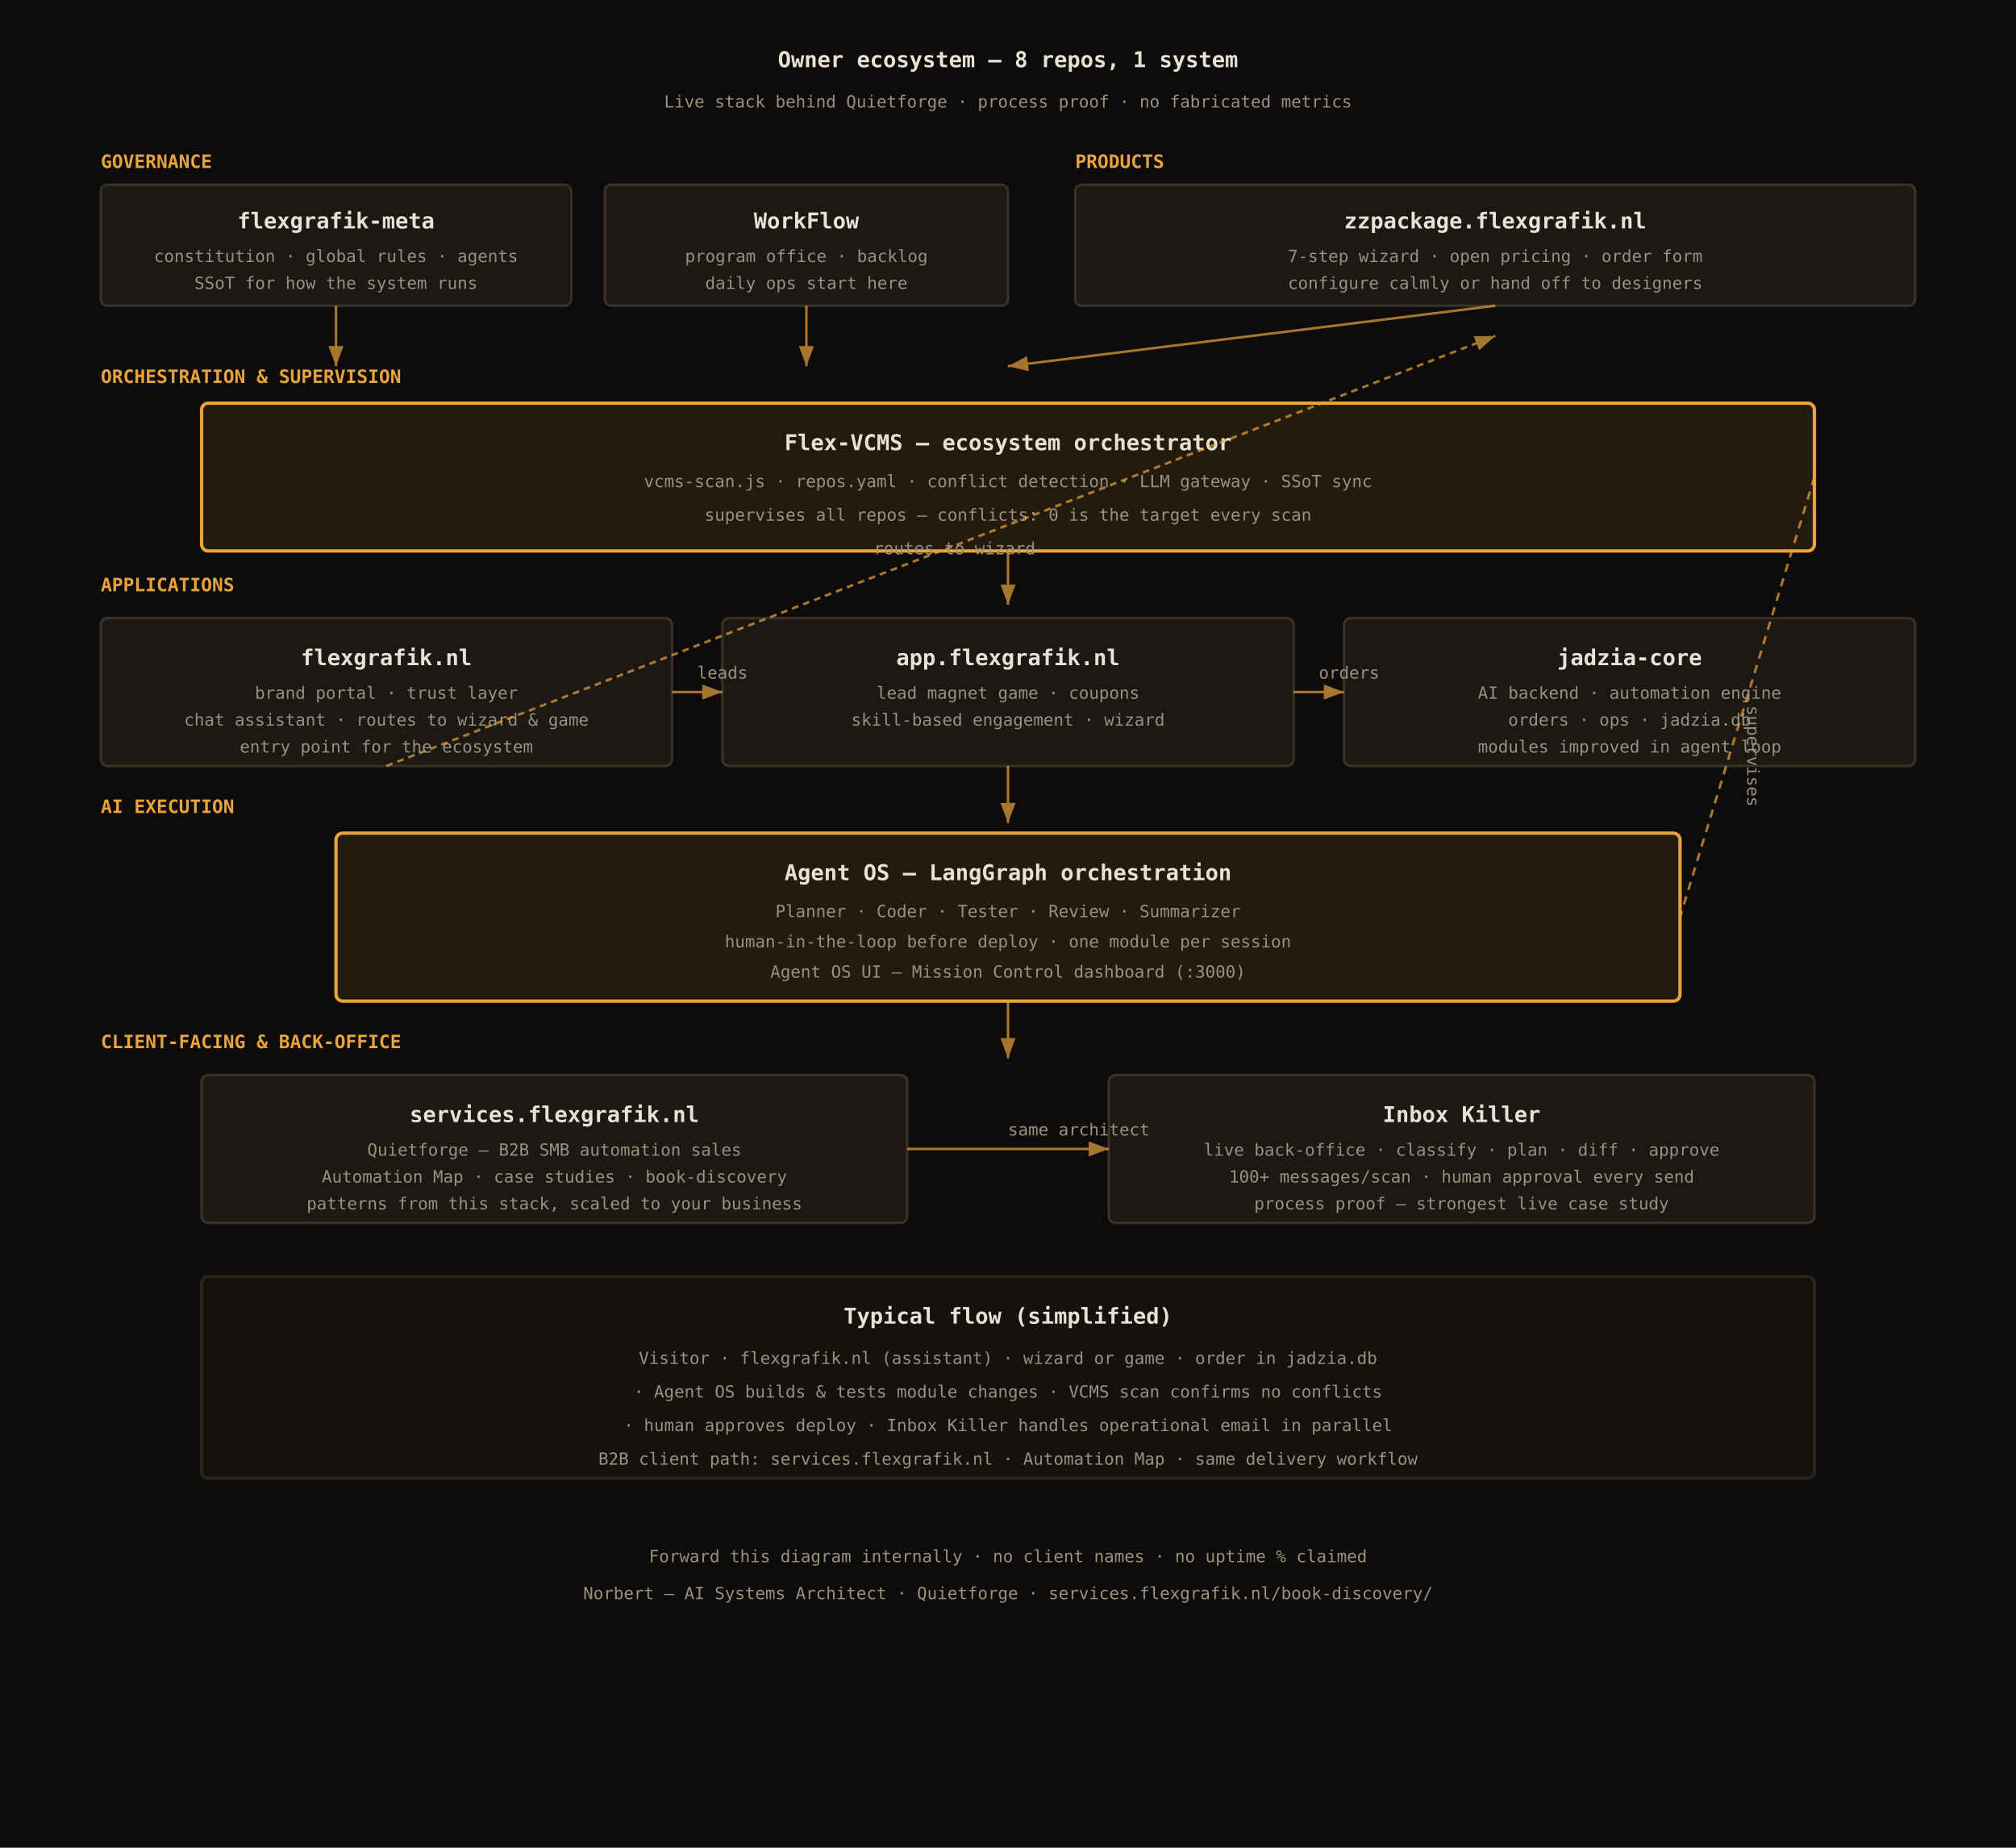
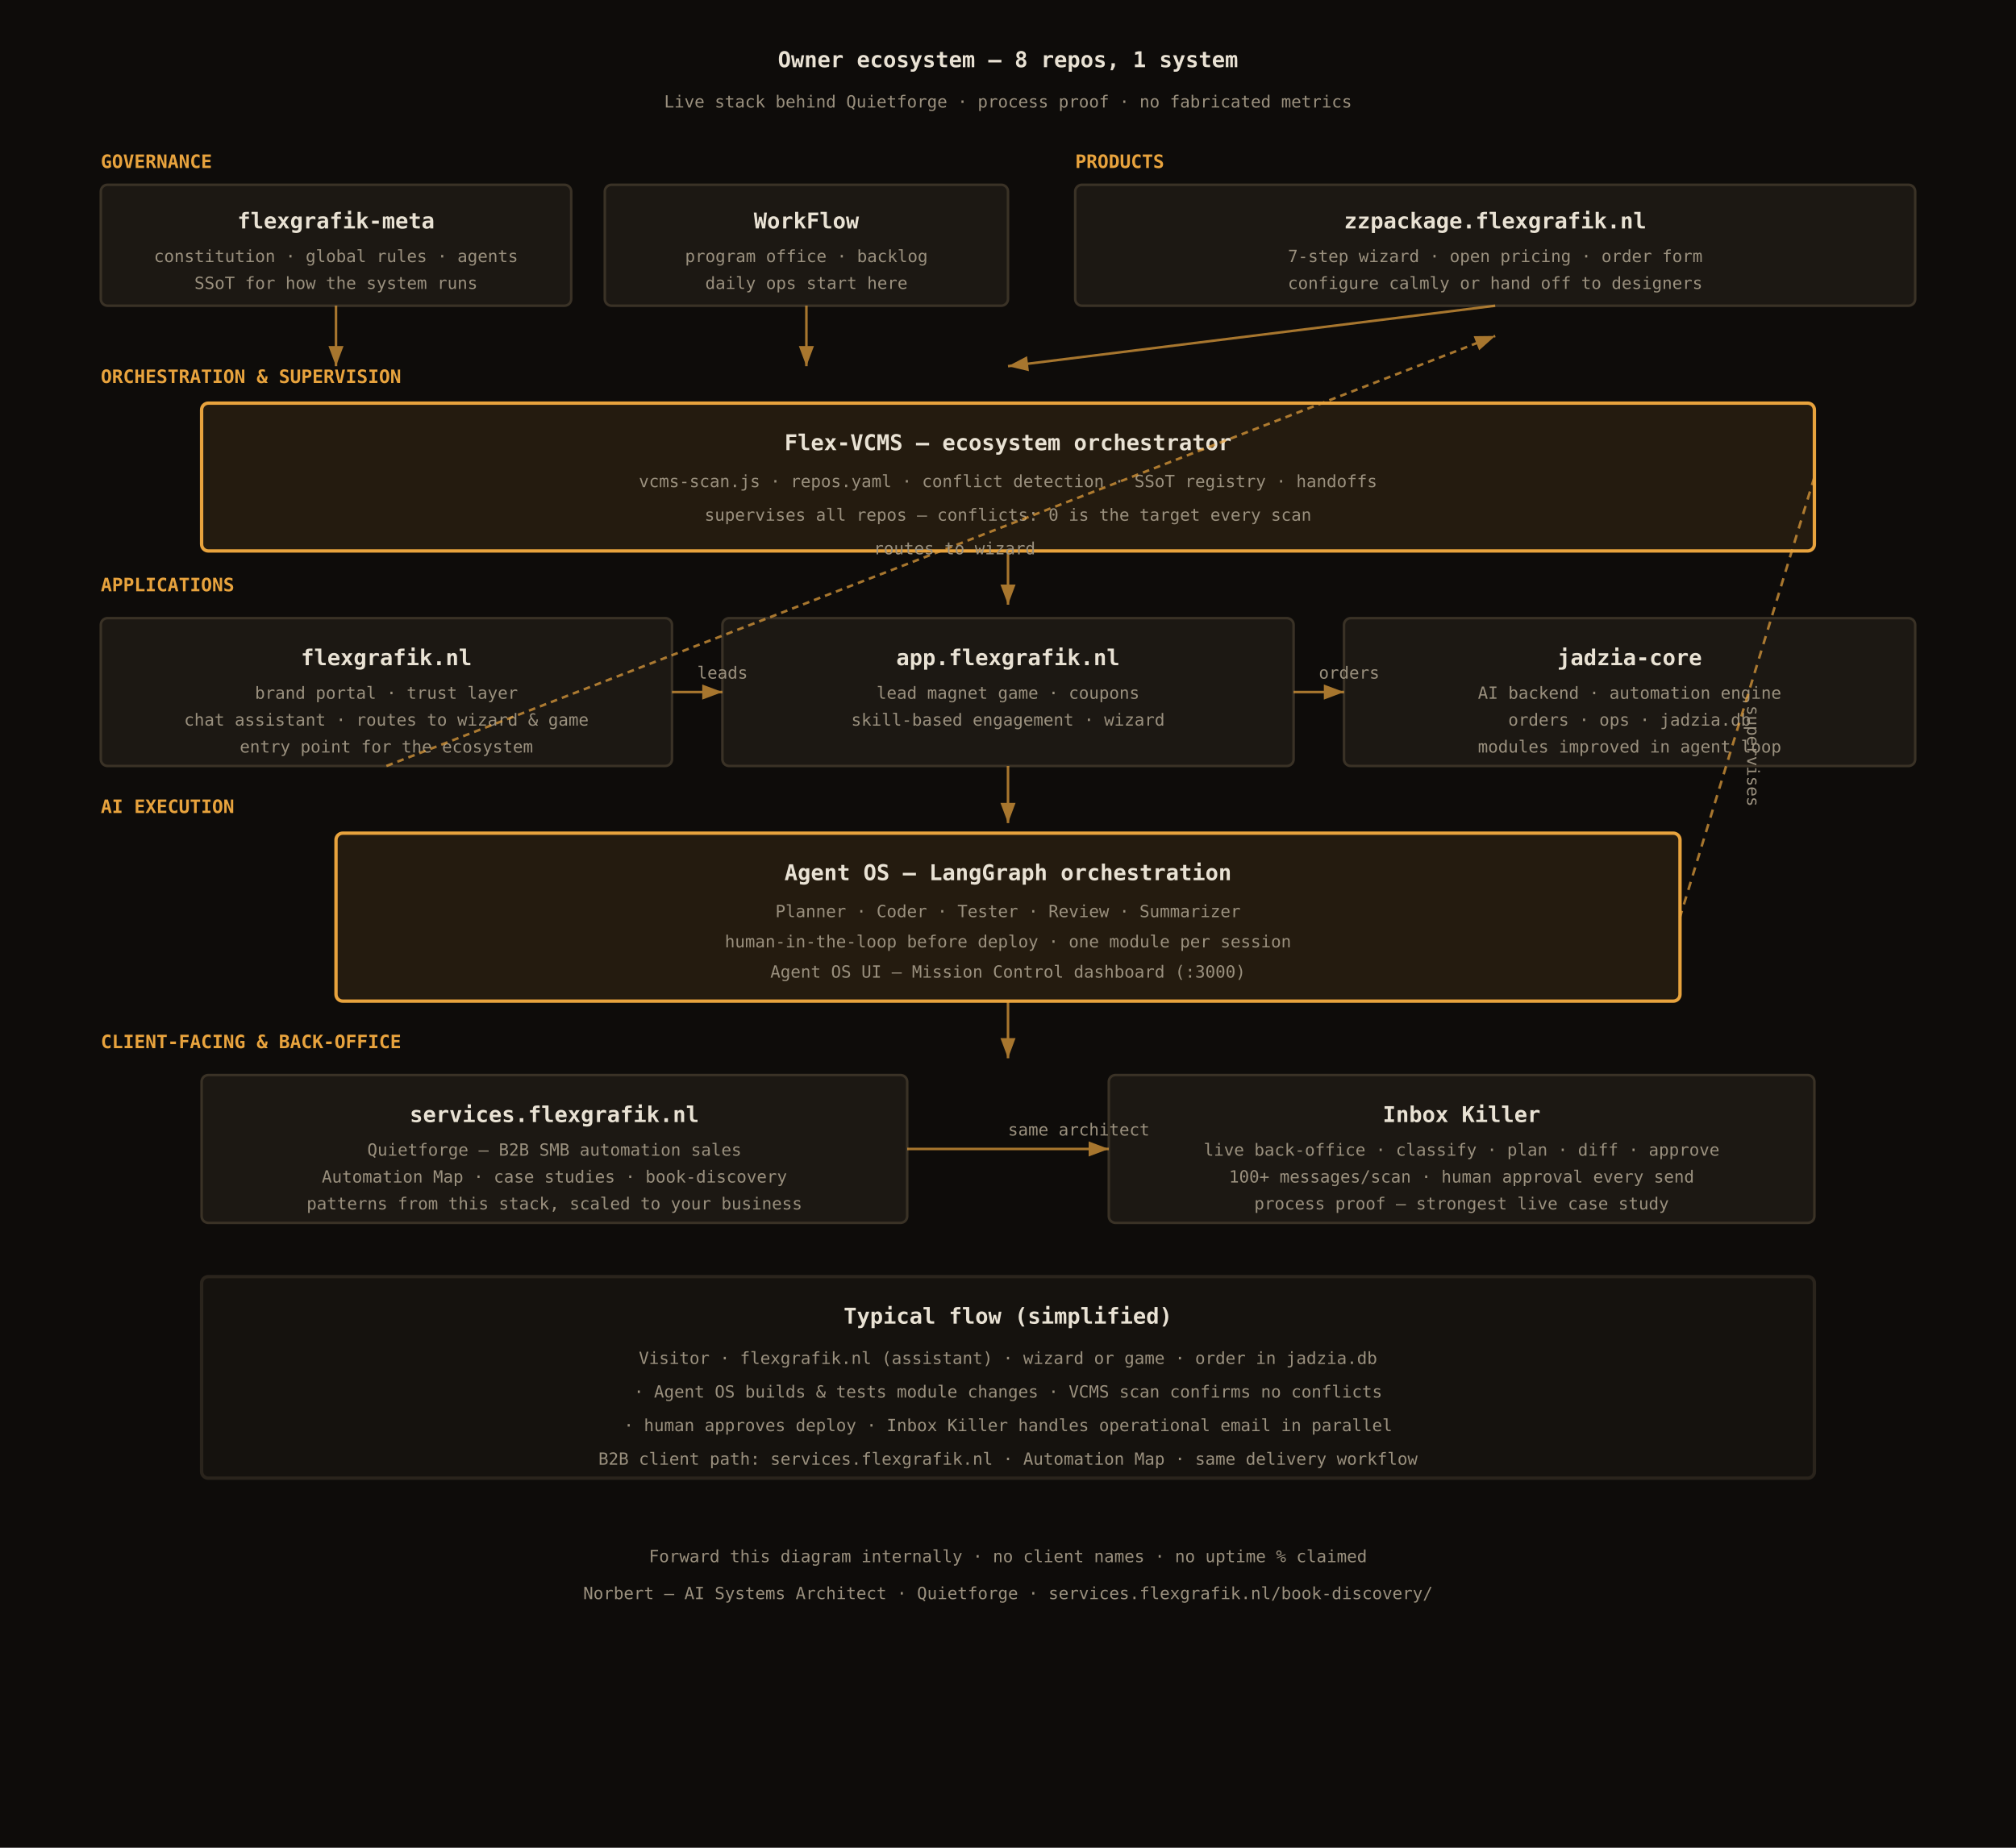
<svg xmlns="http://www.w3.org/2000/svg" width="1200" height="1100" viewBox="0 0 1200 1100" role="img" aria-labelledby="title desc">
  <defs>
    <marker id="arrow" markerWidth="10" markerHeight="10" refX="8" refY="3" orient="auto">
      <path d="M0,0 L8,3 L0,6 Z" fill="#e8a33d" />
    </marker>
    <style>
      .bg { fill: #0e0c0a; }
      .layer { fill: #15120e; stroke: #2a241c; stroke-width: 2; }
      .box { fill: #1c1813; stroke: #3a3226; stroke-width: 1.5; }
      .hub { fill: #e8a33d; fill-opacity: 0.1; stroke: #e8a33d; stroke-width: 2; }
      .text { fill: #e9e2d4; font-family: 'JetBrains Mono', Consolas, monospace; font-size: 13px; font-weight: 700; }
      .sub { fill: #9a907e; font-family: 'JetBrains Mono', Consolas, monospace; font-size: 10px; }
      .label { fill: #e8a33d; font-family: 'JetBrains Mono', Consolas, monospace; font-size: 11px; font-weight: 700; }
      .edge { fill: none; stroke: #e8a33d; stroke-width: 1.5; opacity: 0.7; }
    </style>
  </defs>
  <rect class="bg" width="1200" height="1100" />
  <text x="600" y="40" class="text" text-anchor="middle" font-size="18">Owner ecosystem  —  8 repos, 1 system</text>
  <text x="600" y="64" class="sub" text-anchor="middle">Live stack behind Quietforge · process proof · no fabricated metrics</text>
  <text x="60" y="100" class="label">GOVERNANCE</text>
  <text x="640" y="100" class="label">PRODUCTS</text>
  <rect x="60" y="110" width="280" height="72" rx="4" class="box" />
  <text x="200" y="136" class="text" text-anchor="middle" font-size="12">flexgrafik-meta</text>
  <text x="200" y="156" class="sub" text-anchor="middle">constitution · global rules · agents</text>
  <text x="200" y="172" class="sub" text-anchor="middle">SSoT for how the system runs</text>
  <rect x="360" y="110" width="240" height="72" rx="4" class="box" />
  <text x="480" y="136" class="text" text-anchor="middle" font-size="12">WorkFlow</text>
  <text x="480" y="156" class="sub" text-anchor="middle">program office · backlog</text>
  <text x="480" y="172" class="sub" text-anchor="middle">daily ops start here</text>
  <rect x="640" y="110" width="500" height="72" rx="4" class="box" />
  <text x="890" y="136" class="text" text-anchor="middle" font-size="12">zzpackage.flexgrafik.nl</text>
  <text x="890" y="156" class="sub" text-anchor="middle">7-step wizard · open pricing · order form</text>
  <text x="890" y="172" class="sub" text-anchor="middle">configure calmly or hand off to designers</text>
  <line x1="200" y1="182" x2="200" y2="218" class="edge" marker-end="url(#arrow)" />
  <line x1="480" y1="182" x2="480" y2="218" class="edge" marker-end="url(#arrow)" />
  <line x1="890" y1="182" x2="600" y2="218" class="edge" marker-end="url(#arrow)" />
  <text x="60" y="228" class="label">ORCHESTRATION &amp; SUPERVISION</text>
  <rect x="120" y="240" width="960" height="88" rx="4" class="hub" />
  <text x="600" y="268" class="text" text-anchor="middle" font-size="14">Flex-VCMS  —  ecosystem orchestrator</text>
-   <text x="600" y="290" class="sub" text-anchor="middle">vcms-scan.js · repos.yaml · conflict detection · LLM gateway · SSoT sync</text>
+   <text x="600" y="290" class="sub" text-anchor="middle">vcms-scan.js · repos.yaml · conflict detection · SSoT registry · handoffs</text>
  <text x="600" y="310" class="sub" text-anchor="middle">supervises all repos  —  conflicts: 0 is the target every scan</text>
  <line x1="600" y1="328" x2="600" y2="360" class="edge" marker-end="url(#arrow)" />
  <text x="60" y="352" class="label">APPLICATIONS</text>
  <rect x="60" y="368" width="340" height="88" rx="4" class="box" />
  <text x="230" y="396" class="text" text-anchor="middle" font-size="12">flexgrafik.nl</text>
  <text x="230" y="416" class="sub" text-anchor="middle">brand portal · trust layer</text>
  <text x="230" y="432" class="sub" text-anchor="middle">chat assistant · routes to wizard &amp; game</text>
  <text x="230" y="448" class="sub" text-anchor="middle">entry point for the ecosystem</text>
  <rect x="430" y="368" width="340" height="88" rx="4" class="box" />
  <text x="600" y="396" class="text" text-anchor="middle" font-size="12">app.flexgrafik.nl</text>
  <text x="600" y="416" class="sub" text-anchor="middle">lead magnet game · coupons</text>
  <text x="600" y="432" class="sub" text-anchor="middle">skill-based engagement · wizard</text>
  <rect x="800" y="368" width="340" height="88" rx="4" class="box" />
  <text x="970" y="396" class="text" text-anchor="middle" font-size="12">jadzia-core</text>
  <text x="970" y="416" class="sub" text-anchor="middle">AI backend · automation engine</text>
  <text x="970" y="432" class="sub" text-anchor="middle">orders · ops · jadzia.db</text>
  <text x="970" y="448" class="sub" text-anchor="middle">modules improved in agent loop</text>
  <line x1="400" y1="412" x2="430" y2="412" class="edge" marker-end="url(#arrow)" />
  <text x="415" y="404" class="sub" font-size="9">leads</text>
  <line x1="770" y1="412" x2="800" y2="412" class="edge" marker-end="url(#arrow)" />
  <text x="785" y="404" class="sub" font-size="9">orders</text>
  <line x1="230" y1="456" x2="890" y2="200" class="edge" stroke-dasharray="4 3" marker-end="url(#arrow)" />
  <text x="520" y="330" class="sub" font-size="9">routes to wizard</text>
  <line x1="600" y1="456" x2="600" y2="490" class="edge" marker-end="url(#arrow)" />
  <text x="60" y="484" class="label">AI EXECUTION</text>
  <rect x="200" y="496" width="800" height="100" rx="4" class="hub" />
  <text x="600" y="524" class="text" text-anchor="middle" font-size="14">Agent OS  —  LangGraph orchestration</text>
  <text x="600" y="546" class="sub" text-anchor="middle">Planner · Coder · Tester · Review · Summarizer</text>
  <text x="600" y="564" class="sub" text-anchor="middle">human-in-the-loop before deploy · one module per session</text>
  <text x="600" y="582" class="sub" text-anchor="middle">Agent OS UI  —  Mission Control dashboard (:3000)</text>
  <line x1="1080" y1="284" x2="1000" y2="546" class="edge" stroke-dasharray="5 4" />
  <text x="1040" y="420" class="sub" font-size="9" transform="rotate(90 1040 420)">supervises</text>
  <line x1="600" y1="596" x2="600" y2="630" class="edge" marker-end="url(#arrow)" />
  <text x="60" y="624" class="label">CLIENT-FACING &amp; BACK-OFFICE</text>
  <rect x="120" y="640" width="420" height="88" rx="4" class="box" />
  <text x="330" y="668" class="text" text-anchor="middle" font-size="12">services.flexgrafik.nl</text>
  <text x="330" y="688" class="sub" text-anchor="middle">Quietforge  —  B2B SMB automation sales</text>
  <text x="330" y="704" class="sub" text-anchor="middle">Automation Map · case studies · book-discovery</text>
  <text x="330" y="720" class="sub" text-anchor="middle">patterns from this stack, scaled to your business</text>
  <rect x="660" y="640" width="420" height="88" rx="4" class="box" />
  <text x="870" y="668" class="text" text-anchor="middle" font-size="12">Inbox Killer</text>
  <text x="870" y="688" class="sub" text-anchor="middle">live back-office · classify · plan · diff · approve</text>
  <text x="870" y="704" class="sub" text-anchor="middle">100+ messages/scan · human approval every send</text>
  <text x="870" y="720" class="sub" text-anchor="middle">process proof  —  strongest live case study</text>
  <line x1="540" y1="684" x2="660" y2="684" class="edge" marker-end="url(#arrow)" />
  <text x="600" y="676" class="sub" font-size="9">same architect</text>
  <rect x="120" y="760" width="960" height="120" rx="4" class="layer" />
  <text x="600" y="788" class="text" text-anchor="middle" font-size="13">Typical flow (simplified)</text>
  <text x="600" y="812" class="sub" text-anchor="middle">Visitor · flexgrafik.nl (assistant) · wizard or game · order in jadzia.db</text>
  <text x="600" y="832" class="sub" text-anchor="middle">· Agent OS builds &amp; tests module changes · VCMS scan confirms no conflicts</text>
  <text x="600" y="852" class="sub" text-anchor="middle">· human approves deploy · Inbox Killer handles operational email in parallel</text>
  <text x="600" y="872" class="sub" text-anchor="middle">B2B client path: services.flexgrafik.nl · Automation Map · same delivery workflow</text>
  <text x="600" y="930" class="sub" text-anchor="middle">Forward this diagram internally · no client names · no uptime % claimed</text>
  <text x="600" y="952" class="sub" text-anchor="middle">Norbert  —  AI Systems Architect · Quietforge · services.flexgrafik.nl/book-discovery/</text>
</svg>
